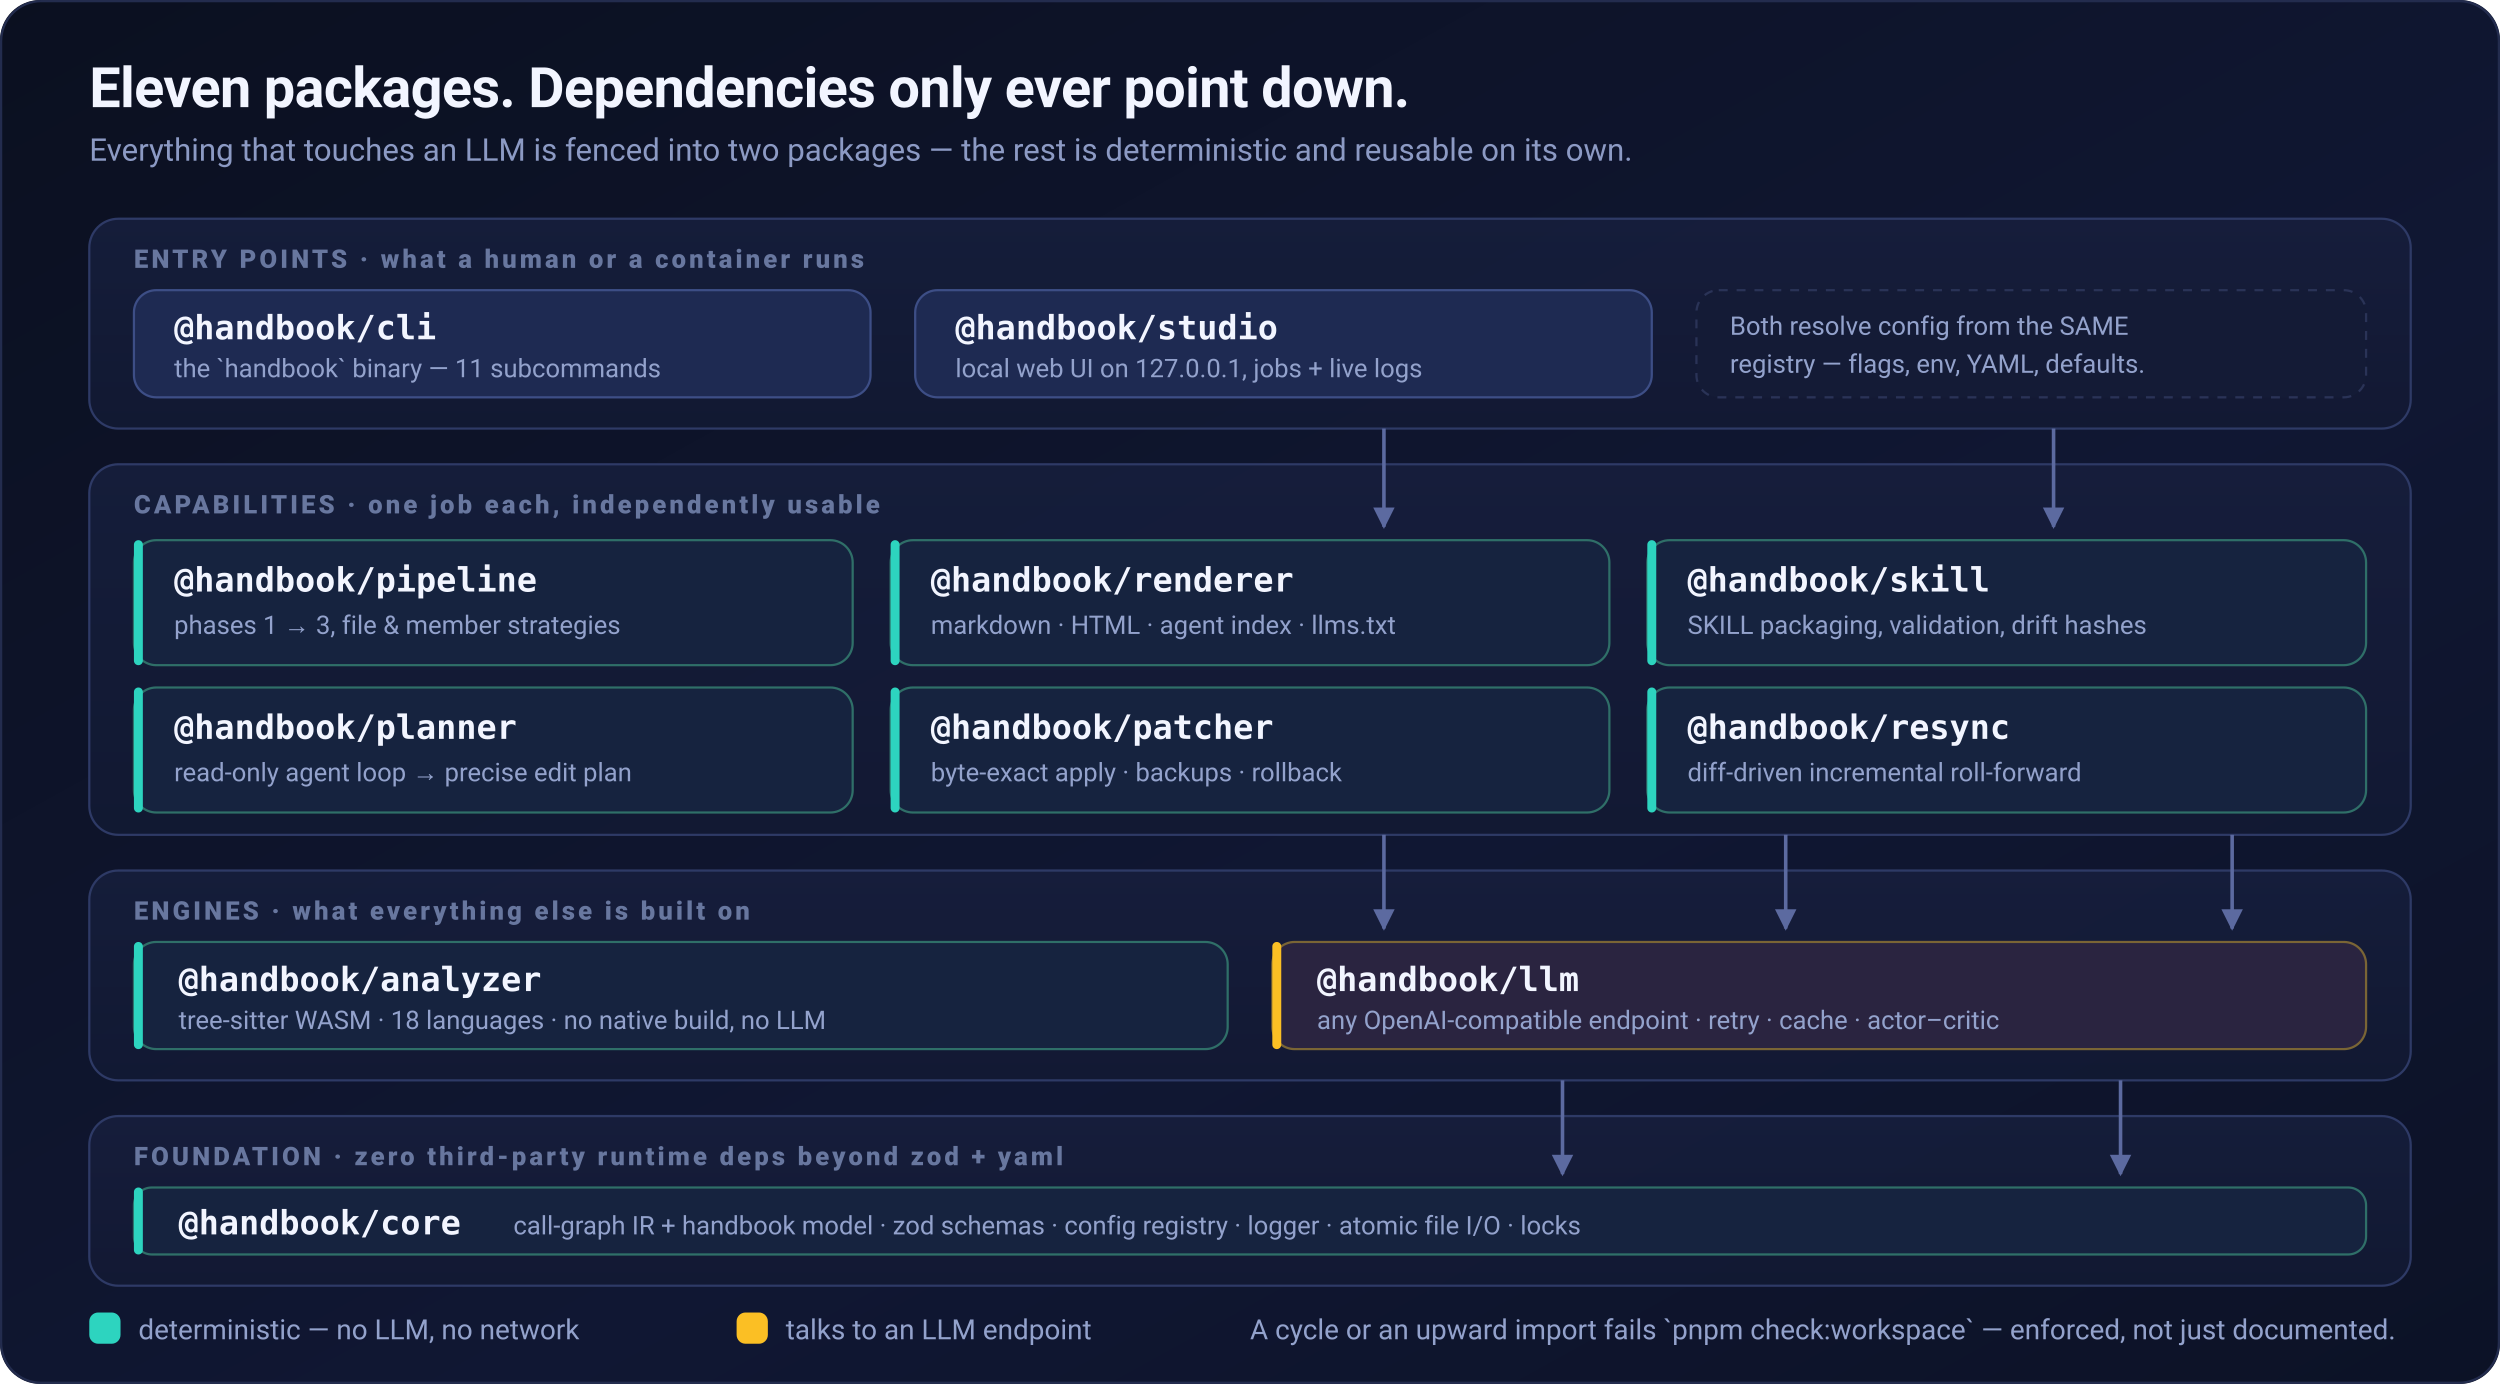
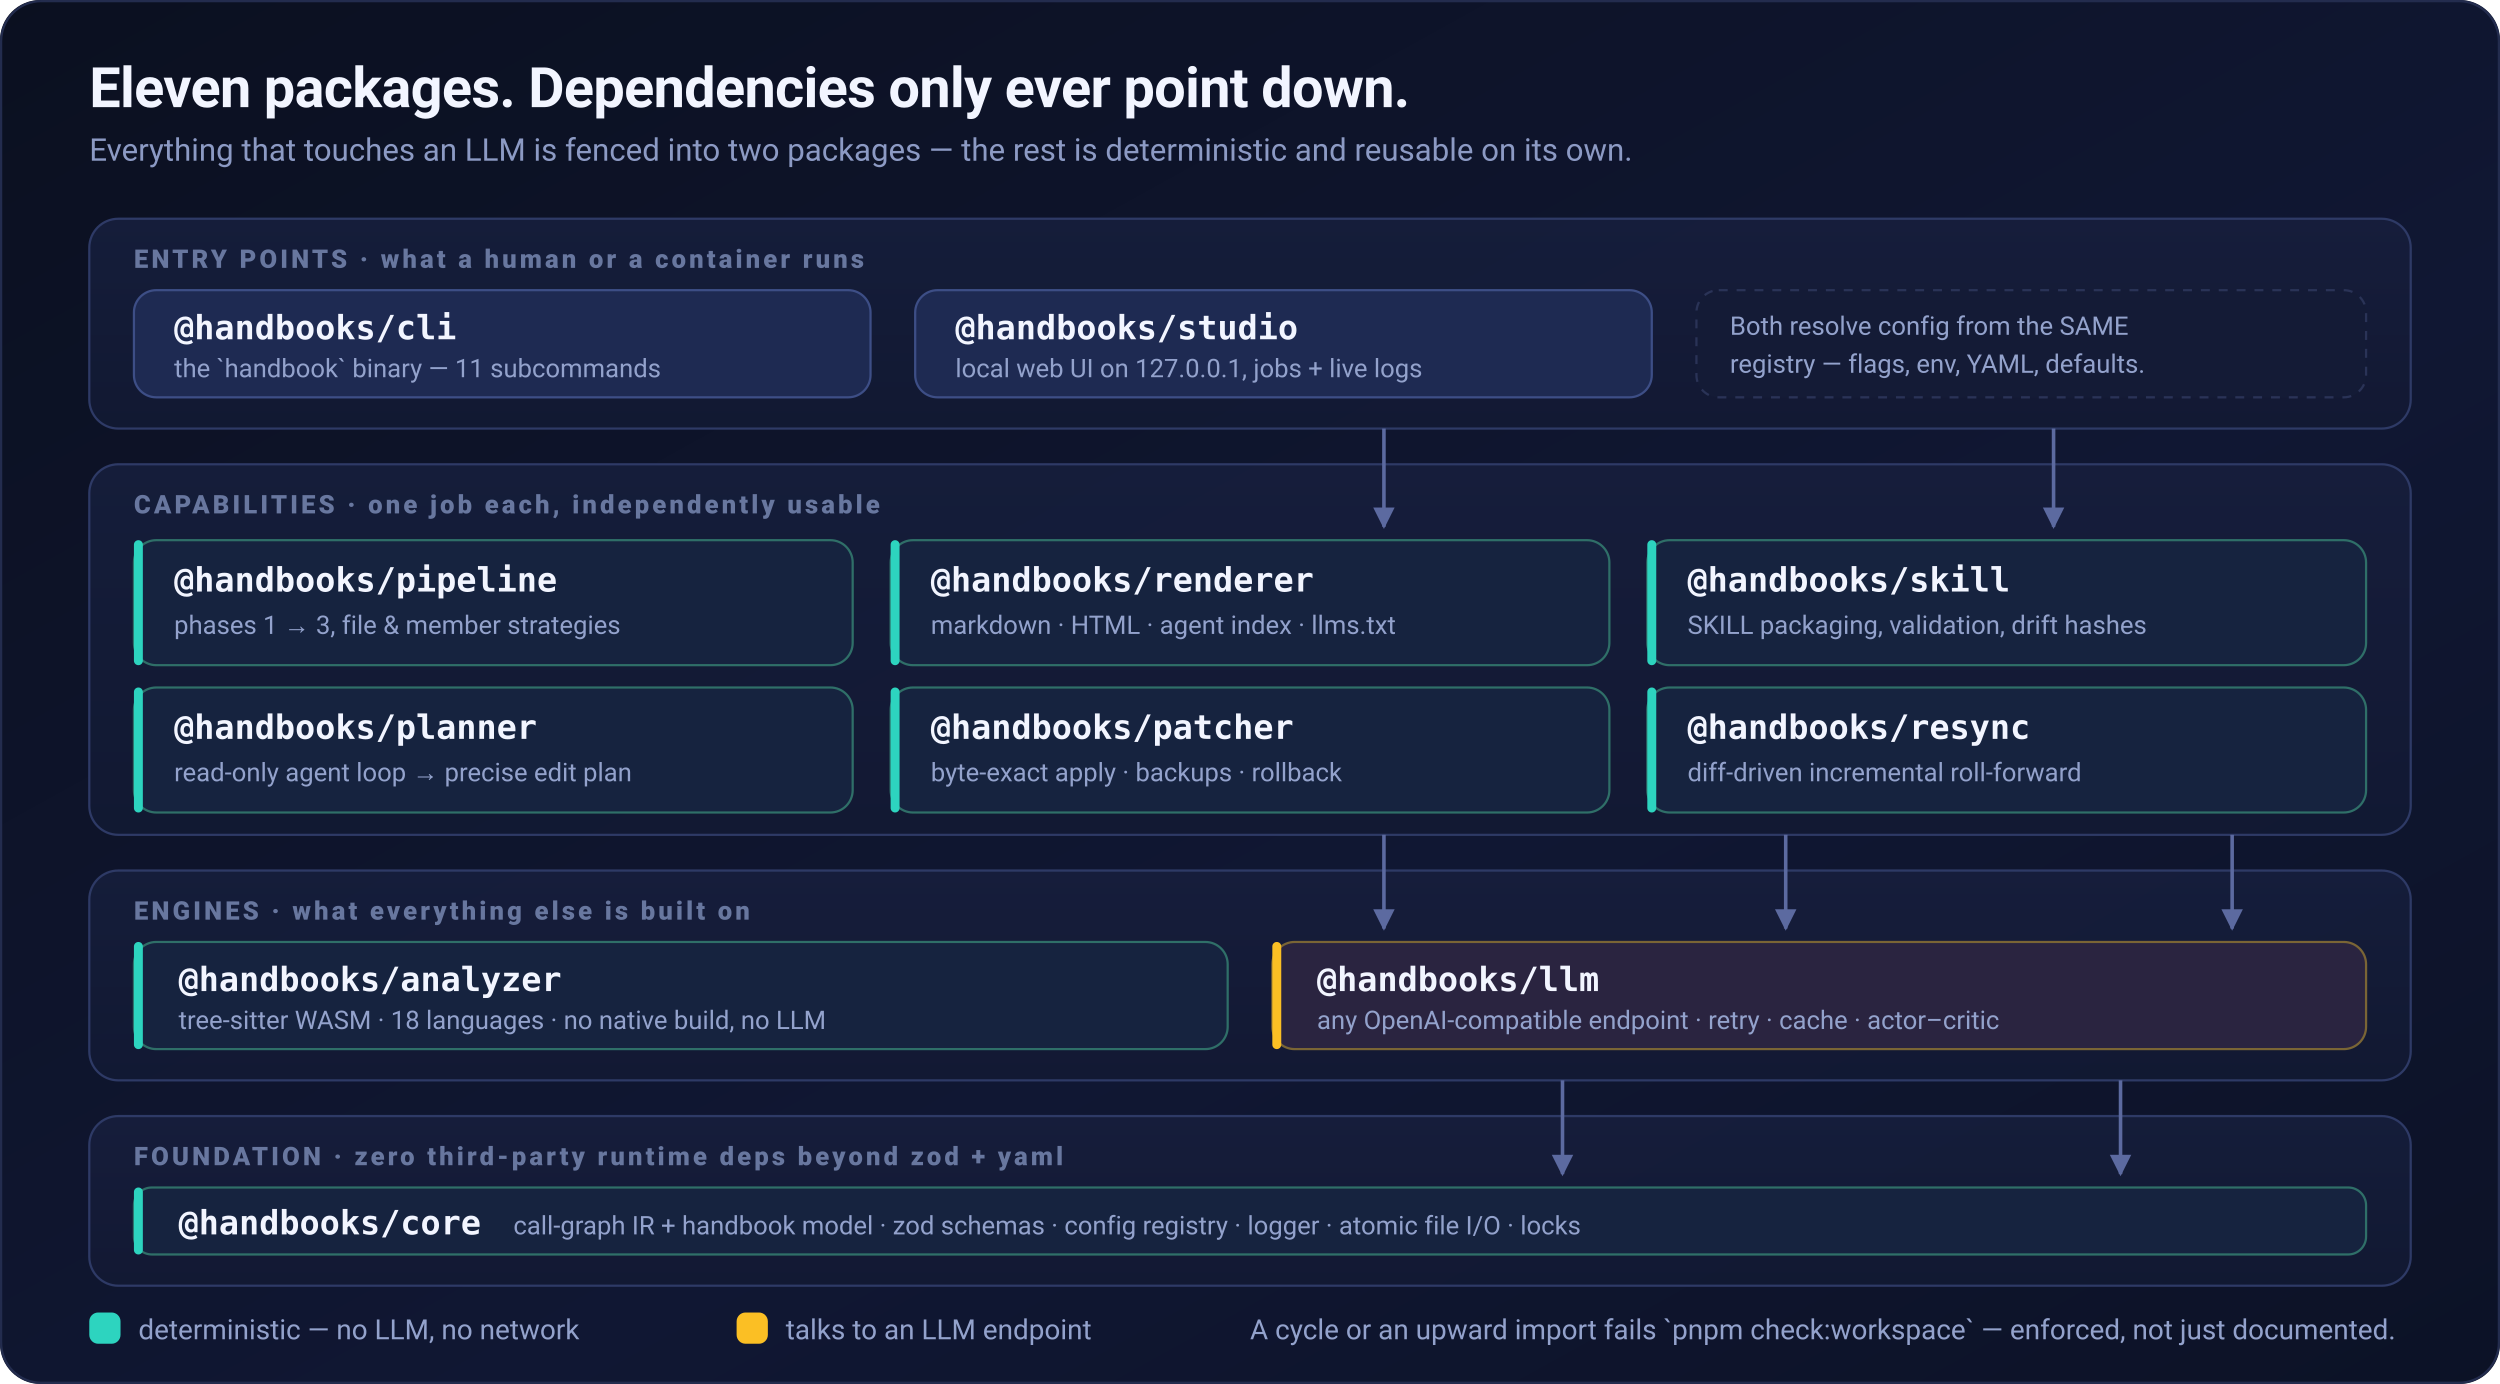
<svg xmlns="http://www.w3.org/2000/svg" width="1120" height="620" viewBox="0 0 1120 620" role="img" aria-label="Handbook monorepo architecture: eleven packages in four layers with a strictly one-way dependency direction">
  <defs>
    <linearGradient id="bg2" x1="0" y1="0" x2="1" y2="1">
      <stop offset="0%" stop-color="#0B1020" />
      <stop offset="60%" stop-color="#101733" />
      <stop offset="100%" stop-color="#0C1226" />
    </linearGradient>
    <linearGradient id="lane" x1="0" y1="0" x2="0" y2="1">
      <stop offset="0%" stop-color="#161E3C" stop-opacity="0.9" />
      <stop offset="100%" stop-color="#121933" stop-opacity="0.9" />
    </linearGradient>
    <marker id="dep" viewBox="0 0 10 10" refX="9" refY="5" markerWidth="6" markerHeight="6" orient="auto-start-reverse">
      <path d="M 0 0 L 10 5 L 0 10 z" fill="#5C6AA0" />
    </marker>
    <style>
      .t   { font-family: -apple-system, BlinkMacSystemFont, "Segoe UI", Roboto, "Helvetica Neue", Arial, sans-serif; }
      .m   { font-family: ui-monospace, SFMono-Regular, "SF Mono", Menlo, Consolas, monospace; }
      .h1  { fill:#F2F5FF; font-size:25px; font-weight:700; letter-spacing:-0.3px; }
      .sub { fill:#8C9AC4; font-size:14px; }
      .lane{ fill:#68779F; font-size:11.5px; font-weight:800; letter-spacing:1.4px; }
      .pkg { fill:#F2F5FF; font-size:15px; font-weight:700; }
      .role{ fill:#93A2CC; font-size:11.5px; }
      .leg { fill:#93A2CC; font-size:12.5px; }
    </style>
  </defs>
  <rect width="1120" height="620" rx="18" fill="url(#bg2)" />
  <rect x="0.5" y="0.5" width="1119" height="619" rx="18" fill="none" stroke="#232C4E" />
  <text class="t h1" x="40" y="48">Eleven packages. Dependencies only ever point down.</text>
  <text class="t sub" x="40" y="72">Everything that touches an LLM is fenced into two packages — the rest is deterministic and reusable on its own.</text>
  <rect x="40" y="98" width="1040" height="94" rx="13" fill="url(#lane)" stroke="#2E3A66" />
  <text class="t lane" x="60" y="120">ENTRY POINTS · what a human or a container runs</text>
  <rect x="60" y="130" width="330" height="48" rx="10" fill="#1E2A52" stroke="#3D4E86" />
-   <text class="m pkg" x="78" y="152">@handbook/cli</text>
+   <text class="m pkg" x="78" y="152">@handbooks/cli</text>
  <text class="t role" x="78" y="169">the `handbook` binary — 11 subcommands</text>
  <rect x="410" y="130" width="330" height="48" rx="10" fill="#1E2A52" stroke="#3D4E86" />
-   <text class="m pkg" x="428" y="152">@handbook/studio</text>
+   <text class="m pkg" x="428" y="152">@handbooks/studio</text>
  <text class="t role" x="428" y="169">local web UI on 127.0.0.1, jobs + live logs</text>
  <rect x="760" y="130" width="300" height="48" rx="10" fill="#141B36" stroke="#2A3357" stroke-dasharray="4 4" />
  <text class="t role" x="775" y="150" fill="#7E8CB6">Both resolve config from the SAME</text>
  <text class="t role" x="775" y="167" fill="#7E8CB6">registry — flags, env, YAML, defaults.</text>
  <rect x="40" y="208" width="1040" height="166" rx="13" fill="url(#lane)" stroke="#2E3A66" />
  <text class="t lane" x="60" y="230">CAPABILITIES · one job each, independently usable</text>
  <rect x="60" y="242" width="322" height="56" rx="10" fill="#16233F" stroke="#2F6F68" />
  <rect x="60" y="242" width="4" height="56" rx="2" fill="#2DD4BF" />
-   <text class="m pkg" x="78" y="265">@handbook/pipeline</text>
+   <text class="m pkg" x="78" y="265">@handbooks/pipeline</text>
  <text class="t role" x="78" y="284">phases 1 → 3, file &amp; member strategies</text>
  <rect x="399" y="242" width="322" height="56" rx="10" fill="#16233F" stroke="#2F6F68" />
  <rect x="399" y="242" width="4" height="56" rx="2" fill="#2DD4BF" />
-   <text class="m pkg" x="417" y="265">@handbook/renderer</text>
+   <text class="m pkg" x="417" y="265">@handbooks/renderer</text>
  <text class="t role" x="417" y="284">markdown · HTML · agent index · llms.txt</text>
  <rect x="738" y="242" width="322" height="56" rx="10" fill="#16233F" stroke="#2F6F68" />
  <rect x="738" y="242" width="4" height="56" rx="2" fill="#2DD4BF" />
-   <text class="m pkg" x="756" y="265">@handbook/skill</text>
+   <text class="m pkg" x="756" y="265">@handbooks/skill</text>
  <text class="t role" x="756" y="284">SKILL packaging, validation, drift hashes</text>
  <rect x="60" y="308" width="322" height="56" rx="10" fill="#16233F" stroke="#2F6F68" />
  <rect x="60" y="308" width="4" height="56" rx="2" fill="#2DD4BF" />
-   <text class="m pkg" x="78" y="331">@handbook/planner</text>
+   <text class="m pkg" x="78" y="331">@handbooks/planner</text>
  <text class="t role" x="78" y="350">read-only agent loop → precise edit plan</text>
  <rect x="399" y="308" width="322" height="56" rx="10" fill="#16233F" stroke="#2F6F68" />
  <rect x="399" y="308" width="4" height="56" rx="2" fill="#2DD4BF" />
-   <text class="m pkg" x="417" y="331">@handbook/patcher</text>
+   <text class="m pkg" x="417" y="331">@handbooks/patcher</text>
  <text class="t role" x="417" y="350">byte-exact apply · backups · rollback</text>
  <rect x="738" y="308" width="322" height="56" rx="10" fill="#16233F" stroke="#2F6F68" />
  <rect x="738" y="308" width="4" height="56" rx="2" fill="#2DD4BF" />
-   <text class="m pkg" x="756" y="331">@handbook/resync</text>
+   <text class="m pkg" x="756" y="331">@handbooks/resync</text>
  <text class="t role" x="756" y="350">diff-driven incremental roll-forward</text>
  <rect x="40" y="390" width="1040" height="94" rx="13" fill="url(#lane)" stroke="#2E3A66" />
  <text class="t lane" x="60" y="412">ENGINES · what everything else is built on</text>
  <rect x="60" y="422" width="490" height="48" rx="10" fill="#16233F" stroke="#2F6F68" />
  <rect x="60" y="422" width="4" height="48" rx="2" fill="#2DD4BF" />
-   <text class="m pkg" x="80" y="444">@handbook/analyzer</text>
+   <text class="m pkg" x="80" y="444">@handbooks/analyzer</text>
  <text class="t role" x="80" y="461">tree-sitter WASM · 18 languages · no native build, no LLM</text>
  <rect x="570" y="422" width="490" height="48" rx="10" fill="#2A2440" stroke="#7A6535" />
  <rect x="570" y="422" width="4" height="48" rx="2" fill="#FBBF24" />
-   <text class="m pkg" x="590" y="444">@handbook/llm</text>
+   <text class="m pkg" x="590" y="444">@handbooks/llm</text>
  <text class="t role" x="590" y="461">any OpenAI-compatible endpoint · retry · cache · actor–critic</text>
  <rect x="40" y="500" width="1040" height="76" rx="13" fill="url(#lane)" stroke="#2E3A66" />
  <text class="t lane" x="60" y="522">FOUNDATION · zero third-party runtime deps beyond zod + yaml</text>
  <rect x="60" y="532" width="1000" height="30" rx="8" fill="#16233F" stroke="#2F6F68" />
  <rect x="60" y="532" width="4" height="30" rx="2" fill="#2DD4BF" />
-   <text class="m pkg" x="80" y="553" font-size="14">@handbook/core</text>
+   <text class="m pkg" x="80" y="553" font-size="14">@handbooks/core</text>
  <text class="t role" x="230" y="553">call-graph IR + handbook model · zod schemas · config registry · logger · atomic file I/O · locks</text>
  <line x1="620" y1="192" x2="620" y2="236" stroke="#5C6AA0" stroke-width="1.6" marker-end="url(#dep)" />
  <line x1="920" y1="192" x2="920" y2="236" stroke="#5C6AA0" stroke-width="1.6" marker-end="url(#dep)" />
  <line x1="620" y1="374" x2="620" y2="416" stroke="#5C6AA0" stroke-width="1.6" marker-end="url(#dep)" />
  <line x1="800" y1="374" x2="800" y2="416" stroke="#5C6AA0" stroke-width="1.6" marker-end="url(#dep)" />
  <line x1="1000" y1="374" x2="1000" y2="416" stroke="#5C6AA0" stroke-width="1.6" marker-end="url(#dep)" />
  <line x1="700" y1="484" x2="700" y2="526" stroke="#5C6AA0" stroke-width="1.6" marker-end="url(#dep)" />
  <line x1="950" y1="484" x2="950" y2="526" stroke="#5C6AA0" stroke-width="1.6" marker-end="url(#dep)" />
  <rect x="40" y="588" width="14" height="14" rx="4" fill="#2DD4BF" />
  <text class="t leg" x="62" y="600">deterministic — no LLM, no network</text>
  <rect x="330" y="588" width="14" height="14" rx="4" fill="#FBBF24" />
  <text class="t leg" x="352" y="600">talks to an LLM endpoint</text>
  <text class="t leg" x="560" y="600" fill="#68779F">A cycle or an upward import fails `pnpm check:workspace` — enforced, not just documented.</text>
</svg>
